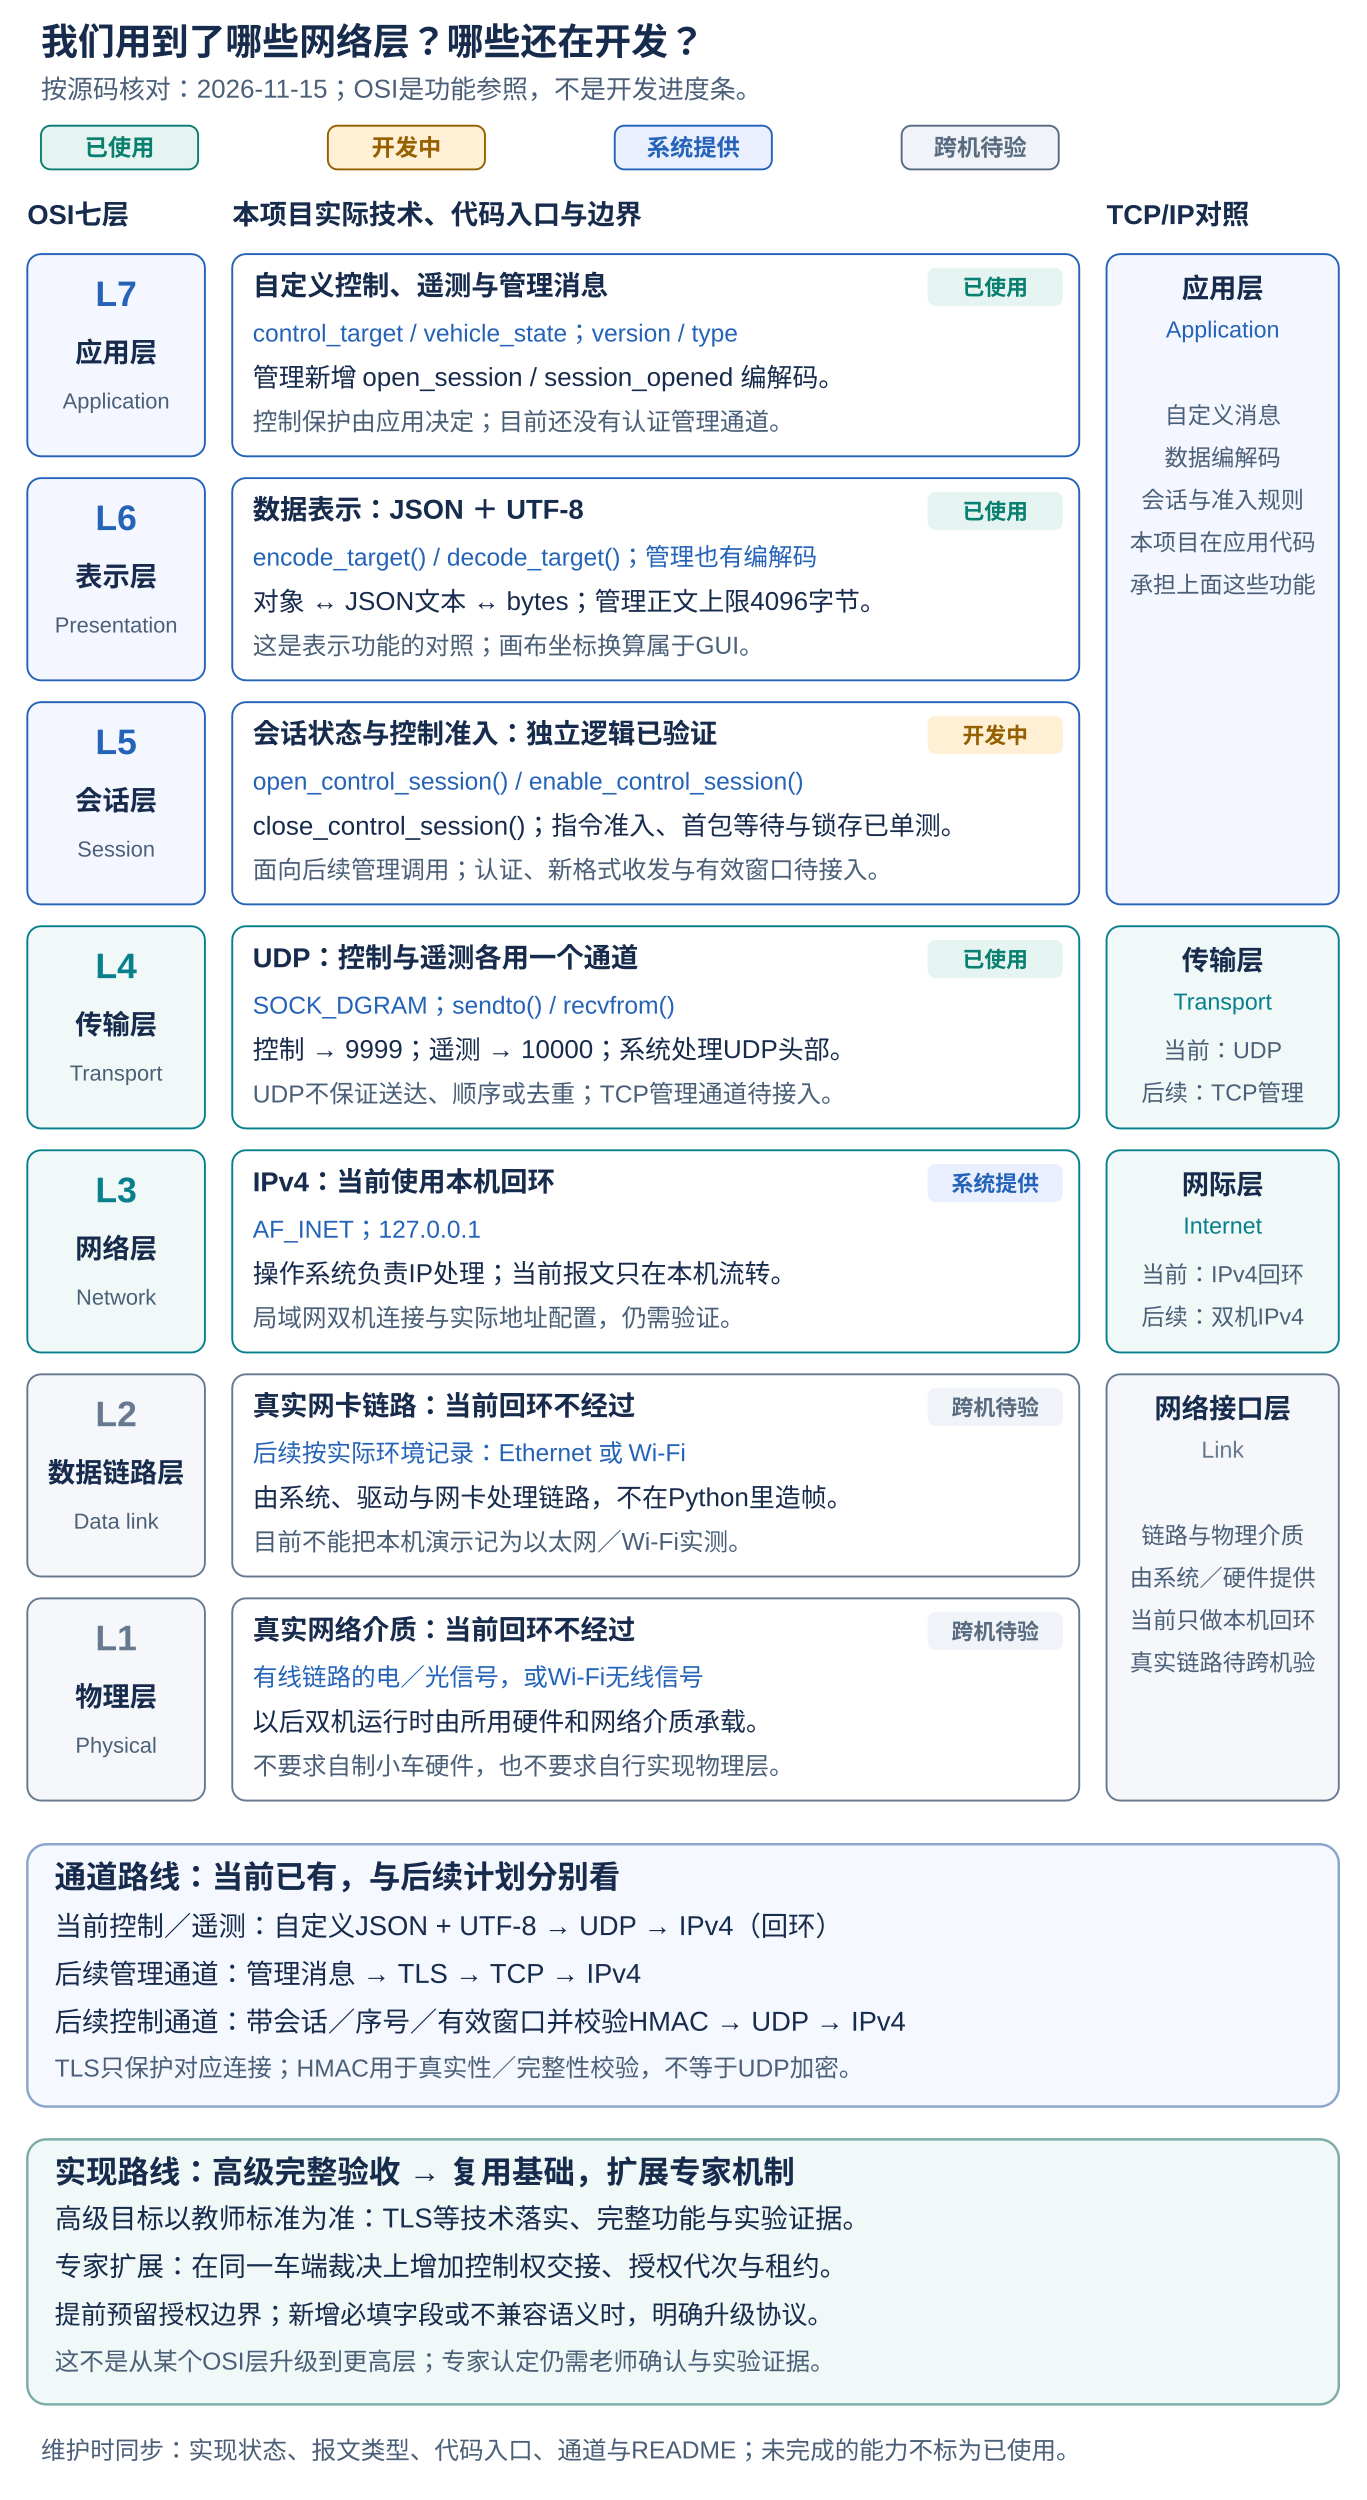
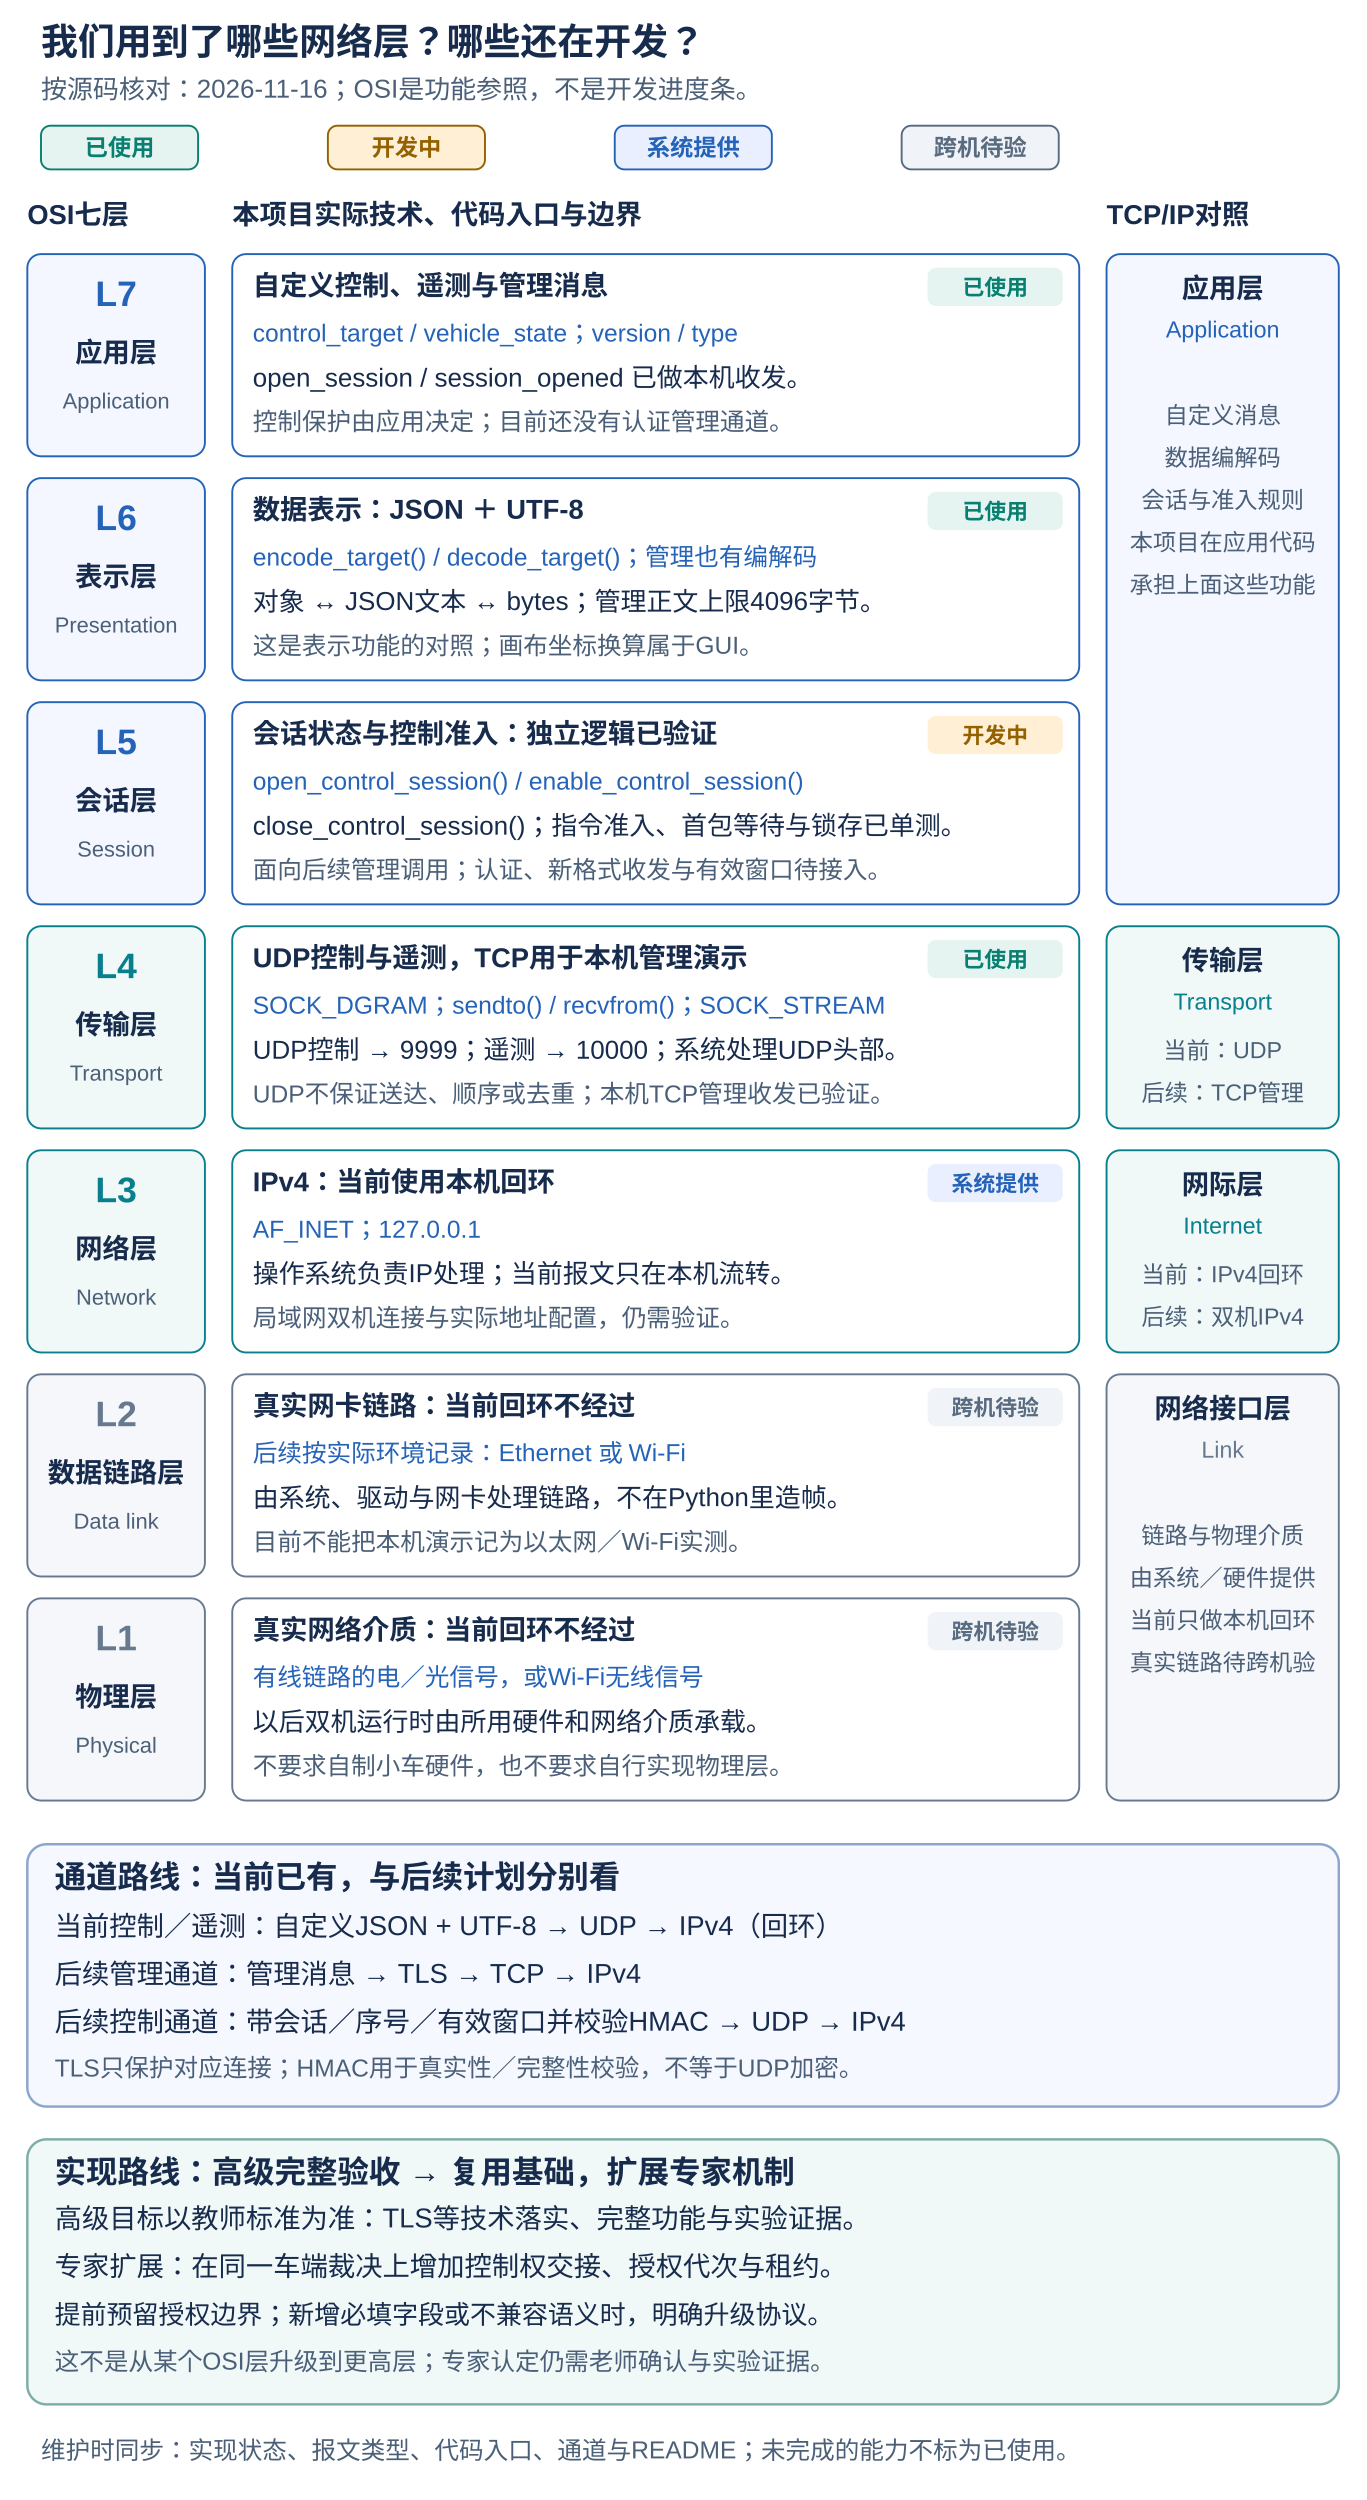
<svg xmlns="http://www.w3.org/2000/svg" width="1000" height="1830" viewBox="0 0 1000 1830" role="img" aria-labelledby="title description">
  <rect x="0" y="0" width="1000" height="1830" rx="0" fill="#ffffff" stroke="#ffffff" stroke-width="1.4" />
  <text x="30" y="40" font-family="Microsoft YaHei, Microsoft YaHei UI, Arial, sans-serif" font-size="27" font-weight="700" fill="#172b4d" text-anchor="start">我们用到了哪些网络层？哪些还在开发？</text>
-   <text x="30" y="72" font-family="Microsoft YaHei, Microsoft YaHei UI, Arial, sans-serif" font-size="19" font-weight="400" fill="#4b6078" text-anchor="start">按源码核对：2026-11-15；OSI是功能参照，不是开发进度条。</text>
+   <text x="30" y="72" font-family="Microsoft YaHei, Microsoft YaHei UI, Arial, sans-serif" font-size="19" font-weight="400" fill="#4b6078" text-anchor="start">按源码核对：2026-11-16；OSI是功能参照，不是开发进度条。</text>
  <rect x="30" y="92" width="115" height="32" rx="7" fill="#e5f4f0" stroke="#087f70" stroke-width="1.4" />
  <text x="87.5" y="114" font-family="Microsoft YaHei, Microsoft YaHei UI, Arial, sans-serif" font-size="17" font-weight="700" fill="#087f70" text-anchor="middle">已使用</text>
  <rect x="240" y="92" width="115" height="32" rx="7" fill="#fff0d5" stroke="#946000" stroke-width="1.4" />
  <text x="297.5" y="114" font-family="Microsoft YaHei, Microsoft YaHei UI, Arial, sans-serif" font-size="17" font-weight="700" fill="#946000" text-anchor="middle">开发中</text>
  <rect x="450" y="92" width="115" height="32" rx="7" fill="#e9efff" stroke="#2563b8" stroke-width="1.4" />
  <text x="507.5" y="114" font-family="Microsoft YaHei, Microsoft YaHei UI, Arial, sans-serif" font-size="17" font-weight="700" fill="#2563b8" text-anchor="middle">系统提供</text>
  <rect x="660" y="92" width="115" height="32" rx="7" fill="#f0f3f7" stroke="#596b80" stroke-width="1.4" />
  <text x="717.5" y="114" font-family="Microsoft YaHei, Microsoft YaHei UI, Arial, sans-serif" font-size="17" font-weight="700" fill="#596b80" text-anchor="middle">跨机待验</text>
  <text x="20" y="164" font-family="Microsoft YaHei, Microsoft YaHei UI, Arial, sans-serif" font-size="20" font-weight="700" fill="#172b4d" text-anchor="start">OSI七层</text>
  <text x="170" y="164" font-family="Microsoft YaHei, Microsoft YaHei UI, Arial, sans-serif" font-size="20" font-weight="700" fill="#172b4d" text-anchor="start">本项目实际技术、代码入口与边界</text>
  <text x="810" y="164" font-family="Microsoft YaHei, Microsoft YaHei UI, Arial, sans-serif" font-size="20" font-weight="700" fill="#172b4d" text-anchor="start">TCP/IP对照</text>
  <g class="layer-row" data-level="L7" data-status="已使用">
    <rect x="20" y="186" width="130" height="148" rx="10" fill="#f4f7ff" stroke="#2563b8" stroke-width="1.4" />
    <text x="85" y="224" font-family="Microsoft YaHei, Microsoft YaHei UI, Arial, sans-serif" font-size="26" font-weight="700" fill="#2563b8" text-anchor="middle">L7</text>
    <text x="85" y="265" font-family="Microsoft YaHei, Microsoft YaHei UI, Arial, sans-serif" font-size="20" font-weight="700" fill="#172b4d" text-anchor="middle">应用层</text>
    <text x="85" y="299" font-family="Microsoft YaHei, Microsoft YaHei UI, Arial, sans-serif" font-size="16" font-weight="400" fill="#4b6078" text-anchor="middle">Application</text>
    <rect x="170" y="186" width="620" height="148" rx="10" fill="#ffffff" stroke="#2563b8" stroke-width="1.4" />
    <text x="185" y="216" font-family="Microsoft YaHei, Microsoft YaHei UI, Arial, sans-serif" font-size="20" font-weight="700" fill="#172b4d" text-anchor="start">自定义控制、遥测与管理消息</text>
    <rect x="679" y="196" width="99" height="28" rx="6" fill="#e5f4f0" stroke="none" stroke-width="1.4" />
    <text x="728.5" y="216" font-family="Microsoft YaHei, Microsoft YaHei UI, Arial, sans-serif" font-size="16" font-weight="700" fill="#087f70" text-anchor="middle">已使用</text>
    <text x="185" y="250" font-family="Consolas, Microsoft YaHei UI, Arial, sans-serif" font-size="18" font-weight="400" fill="#2563b8" text-anchor="start">control_target / vehicle_state；version / type</text>
-     <text x="185" y="283" font-family="Microsoft YaHei, Microsoft YaHei UI, Arial, sans-serif" font-size="19" font-weight="400" fill="#172b4d" text-anchor="start">管理新增 open_session / session_opened 编解码。</text>
+     <text x="185" y="283" font-family="Microsoft YaHei, Microsoft YaHei UI, Arial, sans-serif" font-size="19" font-weight="400" fill="#172b4d" text-anchor="start">open_session / session_opened 已做本机收发。</text>
    <text x="185" y="315" font-family="Microsoft YaHei, Microsoft YaHei UI, Arial, sans-serif" font-size="18" font-weight="400" fill="#4b6078" text-anchor="start">控制保护由应用决定；目前还没有认证管理通道。</text>
  </g>
  <g class="layer-row" data-level="L6" data-status="已使用">
    <rect x="20" y="350" width="130" height="148" rx="10" fill="#f4f7ff" stroke="#2563b8" stroke-width="1.4" />
    <text x="85" y="388" font-family="Microsoft YaHei, Microsoft YaHei UI, Arial, sans-serif" font-size="26" font-weight="700" fill="#2563b8" text-anchor="middle">L6</text>
    <text x="85" y="429" font-family="Microsoft YaHei, Microsoft YaHei UI, Arial, sans-serif" font-size="20" font-weight="700" fill="#172b4d" text-anchor="middle">表示层</text>
    <text x="85" y="463" font-family="Microsoft YaHei, Microsoft YaHei UI, Arial, sans-serif" font-size="16" font-weight="400" fill="#4b6078" text-anchor="middle">Presentation</text>
    <rect x="170" y="350" width="620" height="148" rx="10" fill="#ffffff" stroke="#2563b8" stroke-width="1.4" />
    <text x="185" y="380" font-family="Microsoft YaHei, Microsoft YaHei UI, Arial, sans-serif" font-size="20" font-weight="700" fill="#172b4d" text-anchor="start">数据表示：JSON ＋ UTF-8</text>
    <rect x="679" y="360" width="99" height="28" rx="6" fill="#e5f4f0" stroke="none" stroke-width="1.4" />
    <text x="728.5" y="380" font-family="Microsoft YaHei, Microsoft YaHei UI, Arial, sans-serif" font-size="16" font-weight="700" fill="#087f70" text-anchor="middle">已使用</text>
    <text x="185" y="414" font-family="Consolas, Microsoft YaHei UI, Arial, sans-serif" font-size="18" font-weight="400" fill="#2563b8" text-anchor="start">encode_target() / decode_target()；管理也有编解码</text>
    <text x="185" y="447" font-family="Microsoft YaHei, Microsoft YaHei UI, Arial, sans-serif" font-size="19" font-weight="400" fill="#172b4d" text-anchor="start">对象 ↔ JSON文本 ↔ bytes；管理正文上限4096字节。</text>
    <text x="185" y="479" font-family="Microsoft YaHei, Microsoft YaHei UI, Arial, sans-serif" font-size="18" font-weight="400" fill="#4b6078" text-anchor="start">这是表示功能的对照；画布坐标换算属于GUI。</text>
  </g>
  <g class="layer-row" data-level="L5" data-status="开发中">
    <rect x="20" y="514" width="130" height="148" rx="10" fill="#f4f7ff" stroke="#2563b8" stroke-width="1.4" />
    <text x="85" y="552" font-family="Microsoft YaHei, Microsoft YaHei UI, Arial, sans-serif" font-size="26" font-weight="700" fill="#2563b8" text-anchor="middle">L5</text>
    <text x="85" y="593" font-family="Microsoft YaHei, Microsoft YaHei UI, Arial, sans-serif" font-size="20" font-weight="700" fill="#172b4d" text-anchor="middle">会话层</text>
    <text x="85" y="627" font-family="Microsoft YaHei, Microsoft YaHei UI, Arial, sans-serif" font-size="16" font-weight="400" fill="#4b6078" text-anchor="middle">Session</text>
    <rect x="170" y="514" width="620" height="148" rx="10" fill="#ffffff" stroke="#2563b8" stroke-width="1.4" />
    <text x="185" y="544" font-family="Microsoft YaHei, Microsoft YaHei UI, Arial, sans-serif" font-size="20" font-weight="700" fill="#172b4d" text-anchor="start">会话状态与控制准入：独立逻辑已验证</text>
    <rect x="679" y="524" width="99" height="28" rx="6" fill="#fff0d5" stroke="none" stroke-width="1.4" />
    <text x="728.5" y="544" font-family="Microsoft YaHei, Microsoft YaHei UI, Arial, sans-serif" font-size="16" font-weight="700" fill="#946000" text-anchor="middle">开发中</text>
    <text x="185" y="578" font-family="Consolas, Microsoft YaHei UI, Arial, sans-serif" font-size="18" font-weight="400" fill="#2563b8" text-anchor="start">open_control_session() / enable_control_session()</text>
    <text x="185" y="611" font-family="Microsoft YaHei, Microsoft YaHei UI, Arial, sans-serif" font-size="19" font-weight="400" fill="#172b4d" text-anchor="start">close_control_session()；指令准入、首包等待与锁存已单测。</text>
    <text x="185" y="643" font-family="Microsoft YaHei, Microsoft YaHei UI, Arial, sans-serif" font-size="18" font-weight="400" fill="#4b6078" text-anchor="start">面向后续管理调用；认证、新格式收发与有效窗口待接入。</text>
  </g>
  <g class="layer-row" data-level="L4" data-status="已使用">
    <rect x="20" y="678" width="130" height="148" rx="10" fill="#f0f9f8" stroke="#087f8c" stroke-width="1.4" />
    <text x="85" y="716" font-family="Microsoft YaHei, Microsoft YaHei UI, Arial, sans-serif" font-size="26" font-weight="700" fill="#087f8c" text-anchor="middle">L4</text>
    <text x="85" y="757" font-family="Microsoft YaHei, Microsoft YaHei UI, Arial, sans-serif" font-size="20" font-weight="700" fill="#172b4d" text-anchor="middle">传输层</text>
    <text x="85" y="791" font-family="Microsoft YaHei, Microsoft YaHei UI, Arial, sans-serif" font-size="16" font-weight="400" fill="#4b6078" text-anchor="middle">Transport</text>
    <rect x="170" y="678" width="620" height="148" rx="10" fill="#ffffff" stroke="#087f8c" stroke-width="1.4" />
-     <text x="185" y="708" font-family="Microsoft YaHei, Microsoft YaHei UI, Arial, sans-serif" font-size="20" font-weight="700" fill="#172b4d" text-anchor="start">UDP：控制与遥测各用一个通道</text>
+     <text x="185" y="708" font-family="Microsoft YaHei, Microsoft YaHei UI, Arial, sans-serif" font-size="20" font-weight="700" fill="#172b4d" text-anchor="start">UDP控制与遥测，TCP用于本机管理演示</text>
    <rect x="679" y="688" width="99" height="28" rx="6" fill="#e5f4f0" stroke="none" stroke-width="1.4" />
    <text x="728.5" y="708" font-family="Microsoft YaHei, Microsoft YaHei UI, Arial, sans-serif" font-size="16" font-weight="700" fill="#087f70" text-anchor="middle">已使用</text>
-     <text x="185" y="742" font-family="Consolas, Microsoft YaHei UI, Arial, sans-serif" font-size="18" font-weight="400" fill="#2563b8" text-anchor="start">SOCK_DGRAM；sendto() / recvfrom()</text>
-     <text x="185" y="775" font-family="Microsoft YaHei, Microsoft YaHei UI, Arial, sans-serif" font-size="19" font-weight="400" fill="#172b4d" text-anchor="start">控制 → 9999；遥测 → 10000；系统处理UDP头部。</text>
-     <text x="185" y="807" font-family="Microsoft YaHei, Microsoft YaHei UI, Arial, sans-serif" font-size="18" font-weight="400" fill="#4b6078" text-anchor="start">UDP不保证送达、顺序或去重；TCP管理通道待接入。</text>
+     <text x="185" y="742" font-family="Consolas, Microsoft YaHei UI, Arial, sans-serif" font-size="18" font-weight="400" fill="#2563b8" text-anchor="start">SOCK_DGRAM；sendto() / recvfrom()；SOCK_STREAM</text>
+     <text x="185" y="775" font-family="Microsoft YaHei, Microsoft YaHei UI, Arial, sans-serif" font-size="19" font-weight="400" fill="#172b4d" text-anchor="start">UDP控制 → 9999；遥测 → 10000；系统处理UDP头部。</text>
+     <text x="185" y="807" font-family="Microsoft YaHei, Microsoft YaHei UI, Arial, sans-serif" font-size="18" font-weight="400" fill="#4b6078" text-anchor="start">UDP不保证送达、顺序或去重；本机TCP管理收发已验证。</text>
  </g>
  <g class="layer-row" data-level="L3" data-status="系统提供">
    <rect x="20" y="842" width="130" height="148" rx="10" fill="#f0f9f8" stroke="#087f8c" stroke-width="1.4" />
    <text x="85" y="880" font-family="Microsoft YaHei, Microsoft YaHei UI, Arial, sans-serif" font-size="26" font-weight="700" fill="#087f8c" text-anchor="middle">L3</text>
    <text x="85" y="921" font-family="Microsoft YaHei, Microsoft YaHei UI, Arial, sans-serif" font-size="20" font-weight="700" fill="#172b4d" text-anchor="middle">网络层</text>
    <text x="85" y="955" font-family="Microsoft YaHei, Microsoft YaHei UI, Arial, sans-serif" font-size="16" font-weight="400" fill="#4b6078" text-anchor="middle">Network</text>
    <rect x="170" y="842" width="620" height="148" rx="10" fill="#ffffff" stroke="#087f8c" stroke-width="1.4" />
    <text x="185" y="872" font-family="Microsoft YaHei, Microsoft YaHei UI, Arial, sans-serif" font-size="20" font-weight="700" fill="#172b4d" text-anchor="start">IPv4：当前使用本机回环</text>
    <rect x="679" y="852" width="99" height="28" rx="6" fill="#e9efff" stroke="none" stroke-width="1.4" />
    <text x="728.5" y="872" font-family="Microsoft YaHei, Microsoft YaHei UI, Arial, sans-serif" font-size="16" font-weight="700" fill="#2563b8" text-anchor="middle">系统提供</text>
    <text x="185" y="906" font-family="Consolas, Microsoft YaHei UI, Arial, sans-serif" font-size="18" font-weight="400" fill="#2563b8" text-anchor="start">AF_INET；127.0.0.1</text>
    <text x="185" y="939" font-family="Microsoft YaHei, Microsoft YaHei UI, Arial, sans-serif" font-size="19" font-weight="400" fill="#172b4d" text-anchor="start">操作系统负责IP处理；当前报文只在本机流转。</text>
    <text x="185" y="971" font-family="Microsoft YaHei, Microsoft YaHei UI, Arial, sans-serif" font-size="18" font-weight="400" fill="#4b6078" text-anchor="start">局域网双机连接与实际地址配置，仍需验证。</text>
  </g>
  <g class="layer-row" data-level="L2" data-status="跨机待验">
    <rect x="20" y="1006" width="130" height="148" rx="10" fill="#f5f7fa" stroke="#66798f" stroke-width="1.4" />
    <text x="85" y="1044" font-family="Microsoft YaHei, Microsoft YaHei UI, Arial, sans-serif" font-size="26" font-weight="700" fill="#66798f" text-anchor="middle">L2</text>
    <text x="85" y="1085" font-family="Microsoft YaHei, Microsoft YaHei UI, Arial, sans-serif" font-size="20" font-weight="700" fill="#172b4d" text-anchor="middle">数据链路层</text>
    <text x="85" y="1119" font-family="Microsoft YaHei, Microsoft YaHei UI, Arial, sans-serif" font-size="16" font-weight="400" fill="#4b6078" text-anchor="middle">Data link</text>
    <rect x="170" y="1006" width="620" height="148" rx="10" fill="#ffffff" stroke="#66798f" stroke-width="1.4" />
    <text x="185" y="1036" font-family="Microsoft YaHei, Microsoft YaHei UI, Arial, sans-serif" font-size="20" font-weight="700" fill="#172b4d" text-anchor="start">真实网卡链路：当前回环不经过</text>
    <rect x="679" y="1016" width="99" height="28" rx="6" fill="#f0f3f7" stroke="none" stroke-width="1.4" />
    <text x="728.5" y="1036" font-family="Microsoft YaHei, Microsoft YaHei UI, Arial, sans-serif" font-size="16" font-weight="700" fill="#596b80" text-anchor="middle">跨机待验</text>
    <text x="185" y="1070" font-family="Consolas, Microsoft YaHei UI, Arial, sans-serif" font-size="18" font-weight="400" fill="#2563b8" text-anchor="start">后续按实际环境记录：Ethernet 或 Wi-Fi</text>
    <text x="185" y="1103" font-family="Microsoft YaHei, Microsoft YaHei UI, Arial, sans-serif" font-size="19" font-weight="400" fill="#172b4d" text-anchor="start">由系统、驱动与网卡处理链路，不在Python里造帧。</text>
    <text x="185" y="1135" font-family="Microsoft YaHei, Microsoft YaHei UI, Arial, sans-serif" font-size="18" font-weight="400" fill="#4b6078" text-anchor="start">目前不能把本机演示记为以太网／Wi-Fi实测。</text>
  </g>
  <g class="layer-row" data-level="L1" data-status="跨机待验">
    <rect x="20" y="1170" width="130" height="148" rx="10" fill="#f5f7fa" stroke="#66798f" stroke-width="1.4" />
    <text x="85" y="1208" font-family="Microsoft YaHei, Microsoft YaHei UI, Arial, sans-serif" font-size="26" font-weight="700" fill="#66798f" text-anchor="middle">L1</text>
    <text x="85" y="1249" font-family="Microsoft YaHei, Microsoft YaHei UI, Arial, sans-serif" font-size="20" font-weight="700" fill="#172b4d" text-anchor="middle">物理层</text>
    <text x="85" y="1283" font-family="Microsoft YaHei, Microsoft YaHei UI, Arial, sans-serif" font-size="16" font-weight="400" fill="#4b6078" text-anchor="middle">Physical</text>
    <rect x="170" y="1170" width="620" height="148" rx="10" fill="#ffffff" stroke="#66798f" stroke-width="1.4" />
    <text x="185" y="1200" font-family="Microsoft YaHei, Microsoft YaHei UI, Arial, sans-serif" font-size="20" font-weight="700" fill="#172b4d" text-anchor="start">真实网络介质：当前回环不经过</text>
    <rect x="679" y="1180" width="99" height="28" rx="6" fill="#f0f3f7" stroke="none" stroke-width="1.4" />
    <text x="728.5" y="1200" font-family="Microsoft YaHei, Microsoft YaHei UI, Arial, sans-serif" font-size="16" font-weight="700" fill="#596b80" text-anchor="middle">跨机待验</text>
    <text x="185" y="1234" font-family="Consolas, Microsoft YaHei UI, Arial, sans-serif" font-size="18" font-weight="400" fill="#2563b8" text-anchor="start">有线链路的电／光信号，或Wi-Fi无线信号</text>
    <text x="185" y="1267" font-family="Microsoft YaHei, Microsoft YaHei UI, Arial, sans-serif" font-size="19" font-weight="400" fill="#172b4d" text-anchor="start">以后双机运行时由所用硬件和网络介质承载。</text>
    <text x="185" y="1299" font-family="Microsoft YaHei, Microsoft YaHei UI, Arial, sans-serif" font-size="18" font-weight="400" fill="#4b6078" text-anchor="start">不要求自制小车硬件，也不要求自行实现物理层。</text>
  </g>
  <rect x="810" y="186" width="170" height="476" rx="10" fill="#f4f7ff" stroke="#2563b8" stroke-width="1.4" />
  <text x="895" y="218" font-family="Microsoft YaHei, Microsoft YaHei UI, Arial, sans-serif" font-size="20" font-weight="700" fill="#172b4d" text-anchor="middle">应用层</text>
  <text x="895" y="247" font-family="Microsoft YaHei, Microsoft YaHei UI, Arial, sans-serif" font-size="17" font-weight="400" fill="#2563b8" text-anchor="middle">Application</text>
  <text x="895" y="310" font-family="Microsoft YaHei, Microsoft YaHei UI, Arial, sans-serif" font-size="17" font-weight="400" fill="#4b6078" text-anchor="middle">自定义消息</text>
  <text x="895" y="341" font-family="Microsoft YaHei, Microsoft YaHei UI, Arial, sans-serif" font-size="17" font-weight="400" fill="#4b6078" text-anchor="middle">数据编解码</text>
  <text x="895" y="372" font-family="Microsoft YaHei, Microsoft YaHei UI, Arial, sans-serif" font-size="17" font-weight="400" fill="#4b6078" text-anchor="middle">会话与准入规则</text>
  <text x="895" y="403" font-family="Microsoft YaHei, Microsoft YaHei UI, Arial, sans-serif" font-size="17" font-weight="400" fill="#4b6078" text-anchor="middle">本项目在应用代码</text>
  <text x="895" y="434" font-family="Microsoft YaHei, Microsoft YaHei UI, Arial, sans-serif" font-size="17" font-weight="400" fill="#4b6078" text-anchor="middle">承担上面这些功能</text>
  <rect x="810" y="678" width="170" height="148" rx="10" fill="#f0f9f8" stroke="#087f8c" stroke-width="1.4" />
  <text x="895" y="710" font-family="Microsoft YaHei, Microsoft YaHei UI, Arial, sans-serif" font-size="20" font-weight="700" fill="#172b4d" text-anchor="middle">传输层</text>
  <text x="895" y="739" font-family="Microsoft YaHei, Microsoft YaHei UI, Arial, sans-serif" font-size="17" font-weight="400" fill="#087f8c" text-anchor="middle">Transport</text>
  <text x="895" y="775" font-family="Microsoft YaHei, Microsoft YaHei UI, Arial, sans-serif" font-size="17" font-weight="400" fill="#4b6078" text-anchor="middle">当前：UDP</text>
  <text x="895" y="806" font-family="Microsoft YaHei, Microsoft YaHei UI, Arial, sans-serif" font-size="17" font-weight="400" fill="#4b6078" text-anchor="middle">后续：TCP管理</text>
  <rect x="810" y="842" width="170" height="148" rx="10" fill="#f0f9f8" stroke="#087f8c" stroke-width="1.4" />
  <text x="895" y="874" font-family="Microsoft YaHei, Microsoft YaHei UI, Arial, sans-serif" font-size="20" font-weight="700" fill="#172b4d" text-anchor="middle">网际层</text>
  <text x="895" y="903" font-family="Microsoft YaHei, Microsoft YaHei UI, Arial, sans-serif" font-size="17" font-weight="400" fill="#087f8c" text-anchor="middle">Internet</text>
  <text x="895" y="939" font-family="Microsoft YaHei, Microsoft YaHei UI, Arial, sans-serif" font-size="17" font-weight="400" fill="#4b6078" text-anchor="middle">当前：IPv4回环</text>
  <text x="895" y="970" font-family="Microsoft YaHei, Microsoft YaHei UI, Arial, sans-serif" font-size="17" font-weight="400" fill="#4b6078" text-anchor="middle">后续：双机IPv4</text>
  <rect x="810" y="1006" width="170" height="312" rx="10" fill="#f5f7fa" stroke="#66798f" stroke-width="1.4" />
  <text x="895" y="1038" font-family="Microsoft YaHei, Microsoft YaHei UI, Arial, sans-serif" font-size="20" font-weight="700" fill="#172b4d" text-anchor="middle">网络接口层</text>
  <text x="895" y="1067" font-family="Microsoft YaHei, Microsoft YaHei UI, Arial, sans-serif" font-size="17" font-weight="400" fill="#66798f" text-anchor="middle">Link</text>
  <text x="895" y="1130" font-family="Microsoft YaHei, Microsoft YaHei UI, Arial, sans-serif" font-size="17" font-weight="400" fill="#4b6078" text-anchor="middle">链路与物理介质</text>
  <text x="895" y="1161" font-family="Microsoft YaHei, Microsoft YaHei UI, Arial, sans-serif" font-size="17" font-weight="400" fill="#4b6078" text-anchor="middle">由系统／硬件提供</text>
  <text x="895" y="1192" font-family="Microsoft YaHei, Microsoft YaHei UI, Arial, sans-serif" font-size="17" font-weight="400" fill="#4b6078" text-anchor="middle">当前只做本机回环</text>
  <text x="895" y="1223" font-family="Microsoft YaHei, Microsoft YaHei UI, Arial, sans-serif" font-size="17" font-weight="400" fill="#4b6078" text-anchor="middle">真实链路待跨机验</text>
  <rect x="20" y="1350" width="960" height="192" rx="14" fill="#f5f8ff" stroke="#8ba5cc" stroke-width="1.8" />
  <text x="40" y="1382" font-family="Microsoft YaHei, Microsoft YaHei UI, Arial, sans-serif" font-size="23" font-weight="700" fill="#172b4d" text-anchor="start">通道路线：当前已有，与后续计划分别看</text>
  <text x="40" y="1417" font-family="Microsoft YaHei, Microsoft YaHei UI, Arial, sans-serif" font-size="20" font-weight="400" fill="#172b4d" text-anchor="start">当前控制／遥测：自定义JSON + UTF-8 → UDP → IPv4（回环）</text>
  <text x="40" y="1452" font-family="Microsoft YaHei, Microsoft YaHei UI, Arial, sans-serif" font-size="20" font-weight="400" fill="#172b4d" text-anchor="start">后续管理通道：管理消息 → TLS → TCP → IPv4</text>
  <text x="40" y="1487" font-family="Microsoft YaHei, Microsoft YaHei UI, Arial, sans-serif" font-size="20" font-weight="400" fill="#172b4d" text-anchor="start">后续控制通道：带会话／序号／有效窗口并校验HMAC → UDP → IPv4</text>
  <text x="40" y="1520" font-family="Microsoft YaHei, Microsoft YaHei UI, Arial, sans-serif" font-size="18" font-weight="400" fill="#4b6078" text-anchor="start">TLS只保护对应连接；HMAC用于真实性／完整性校验，不等于UDP加密。</text>
  <rect x="20" y="1566" width="960" height="194" rx="14" fill="#f0f9f8" stroke="#7eada8" stroke-width="1.8" />
  <text x="40" y="1598" font-family="Microsoft YaHei, Microsoft YaHei UI, Arial, sans-serif" font-size="23" font-weight="700" fill="#172b4d" text-anchor="start">实现路线：高级完整验收 → 复用基础，扩展专家机制</text>
  <text x="40" y="1631" font-family="Microsoft YaHei, Microsoft YaHei UI, Arial, sans-serif" font-size="20" font-weight="400" fill="#172b4d" text-anchor="start">高级目标以教师标准为准：TLS等技术落实、完整功能与实验证据。</text>
  <text x="40" y="1666" font-family="Microsoft YaHei, Microsoft YaHei UI, Arial, sans-serif" font-size="20" font-weight="400" fill="#172b4d" text-anchor="start">专家扩展：在同一车端裁决上增加控制权交接、授权代次与租约。</text>
  <text x="40" y="1701" font-family="Microsoft YaHei, Microsoft YaHei UI, Arial, sans-serif" font-size="19" font-weight="400" fill="#172b4d" text-anchor="start">提前预留授权边界；新增必填字段或不兼容语义时，明确升级协议。</text>
  <text x="40" y="1735" font-family="Microsoft YaHei, Microsoft YaHei UI, Arial, sans-serif" font-size="18" font-weight="400" fill="#4b6078" text-anchor="start">这不是从某个OSI层升级到更高层；专家认定仍需老师确认与实验证据。</text>
  <text x="30" y="1800" font-family="Microsoft YaHei, Microsoft YaHei UI, Arial, sans-serif" font-size="18" font-weight="400" fill="#4b6078" text-anchor="start">维护时同步：实现状态、报文类型、代码入口、通道与README；未完成的能力不标为已使用。</text>
</svg>
